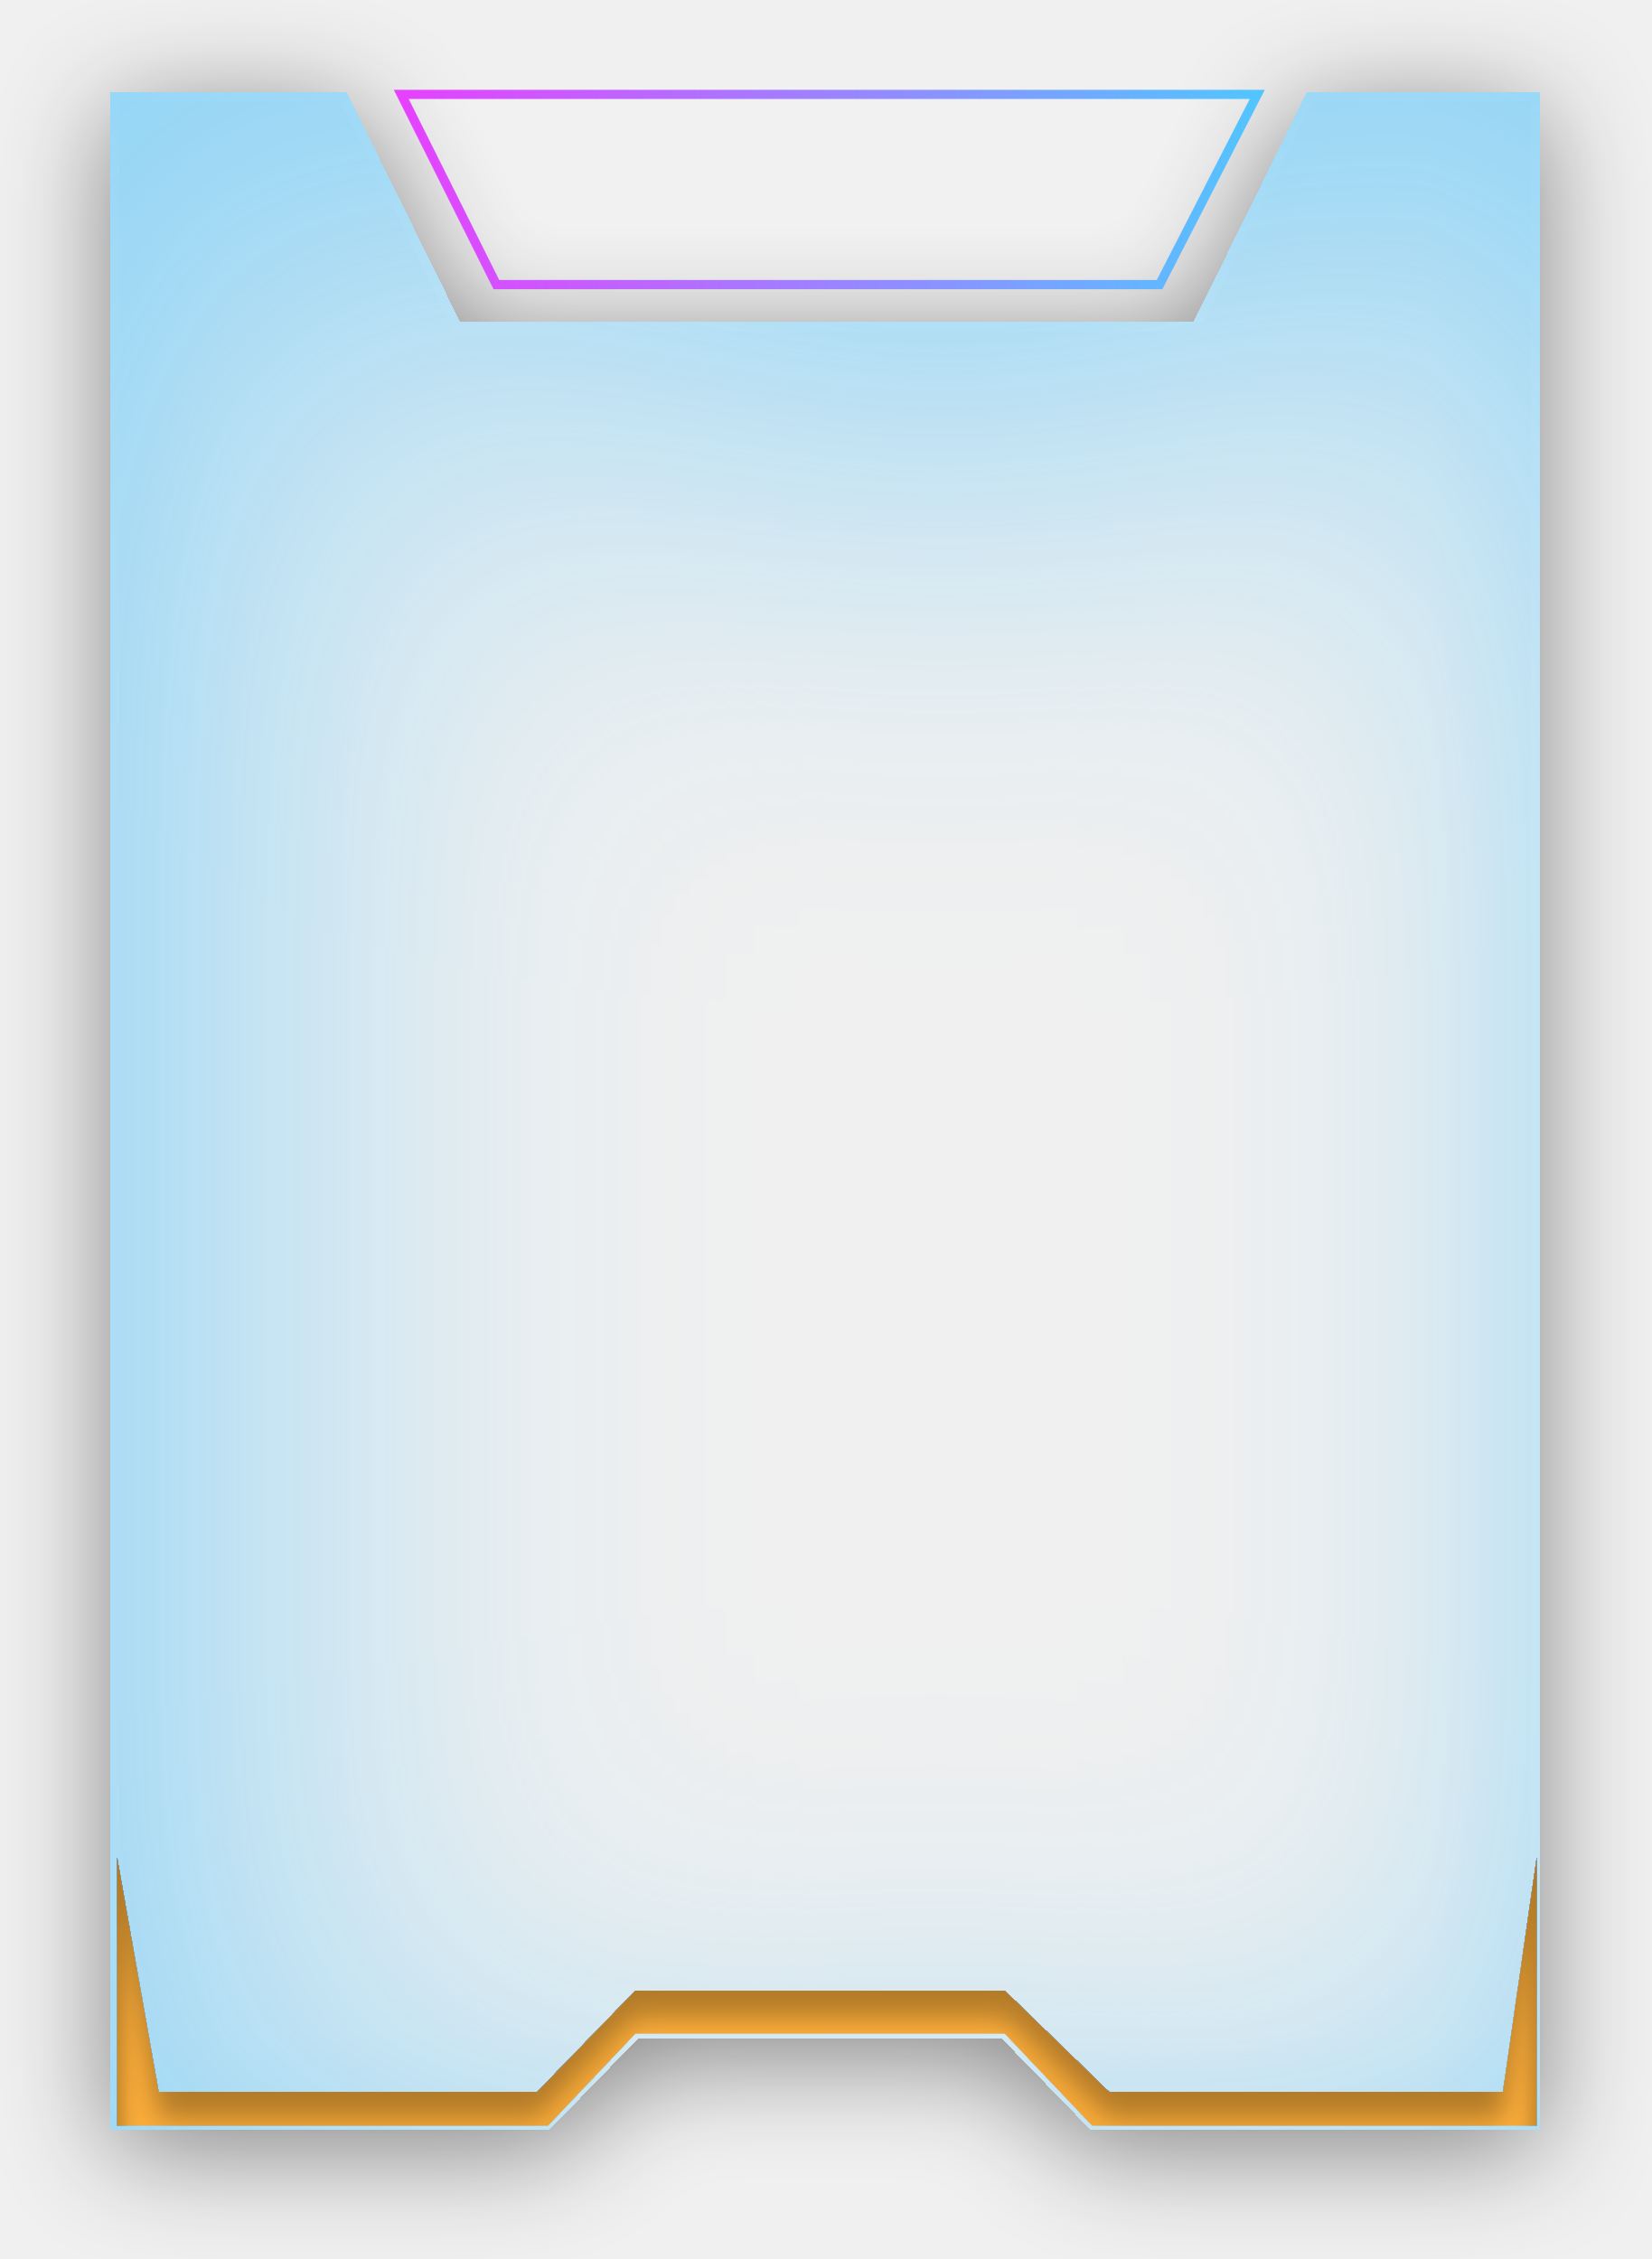
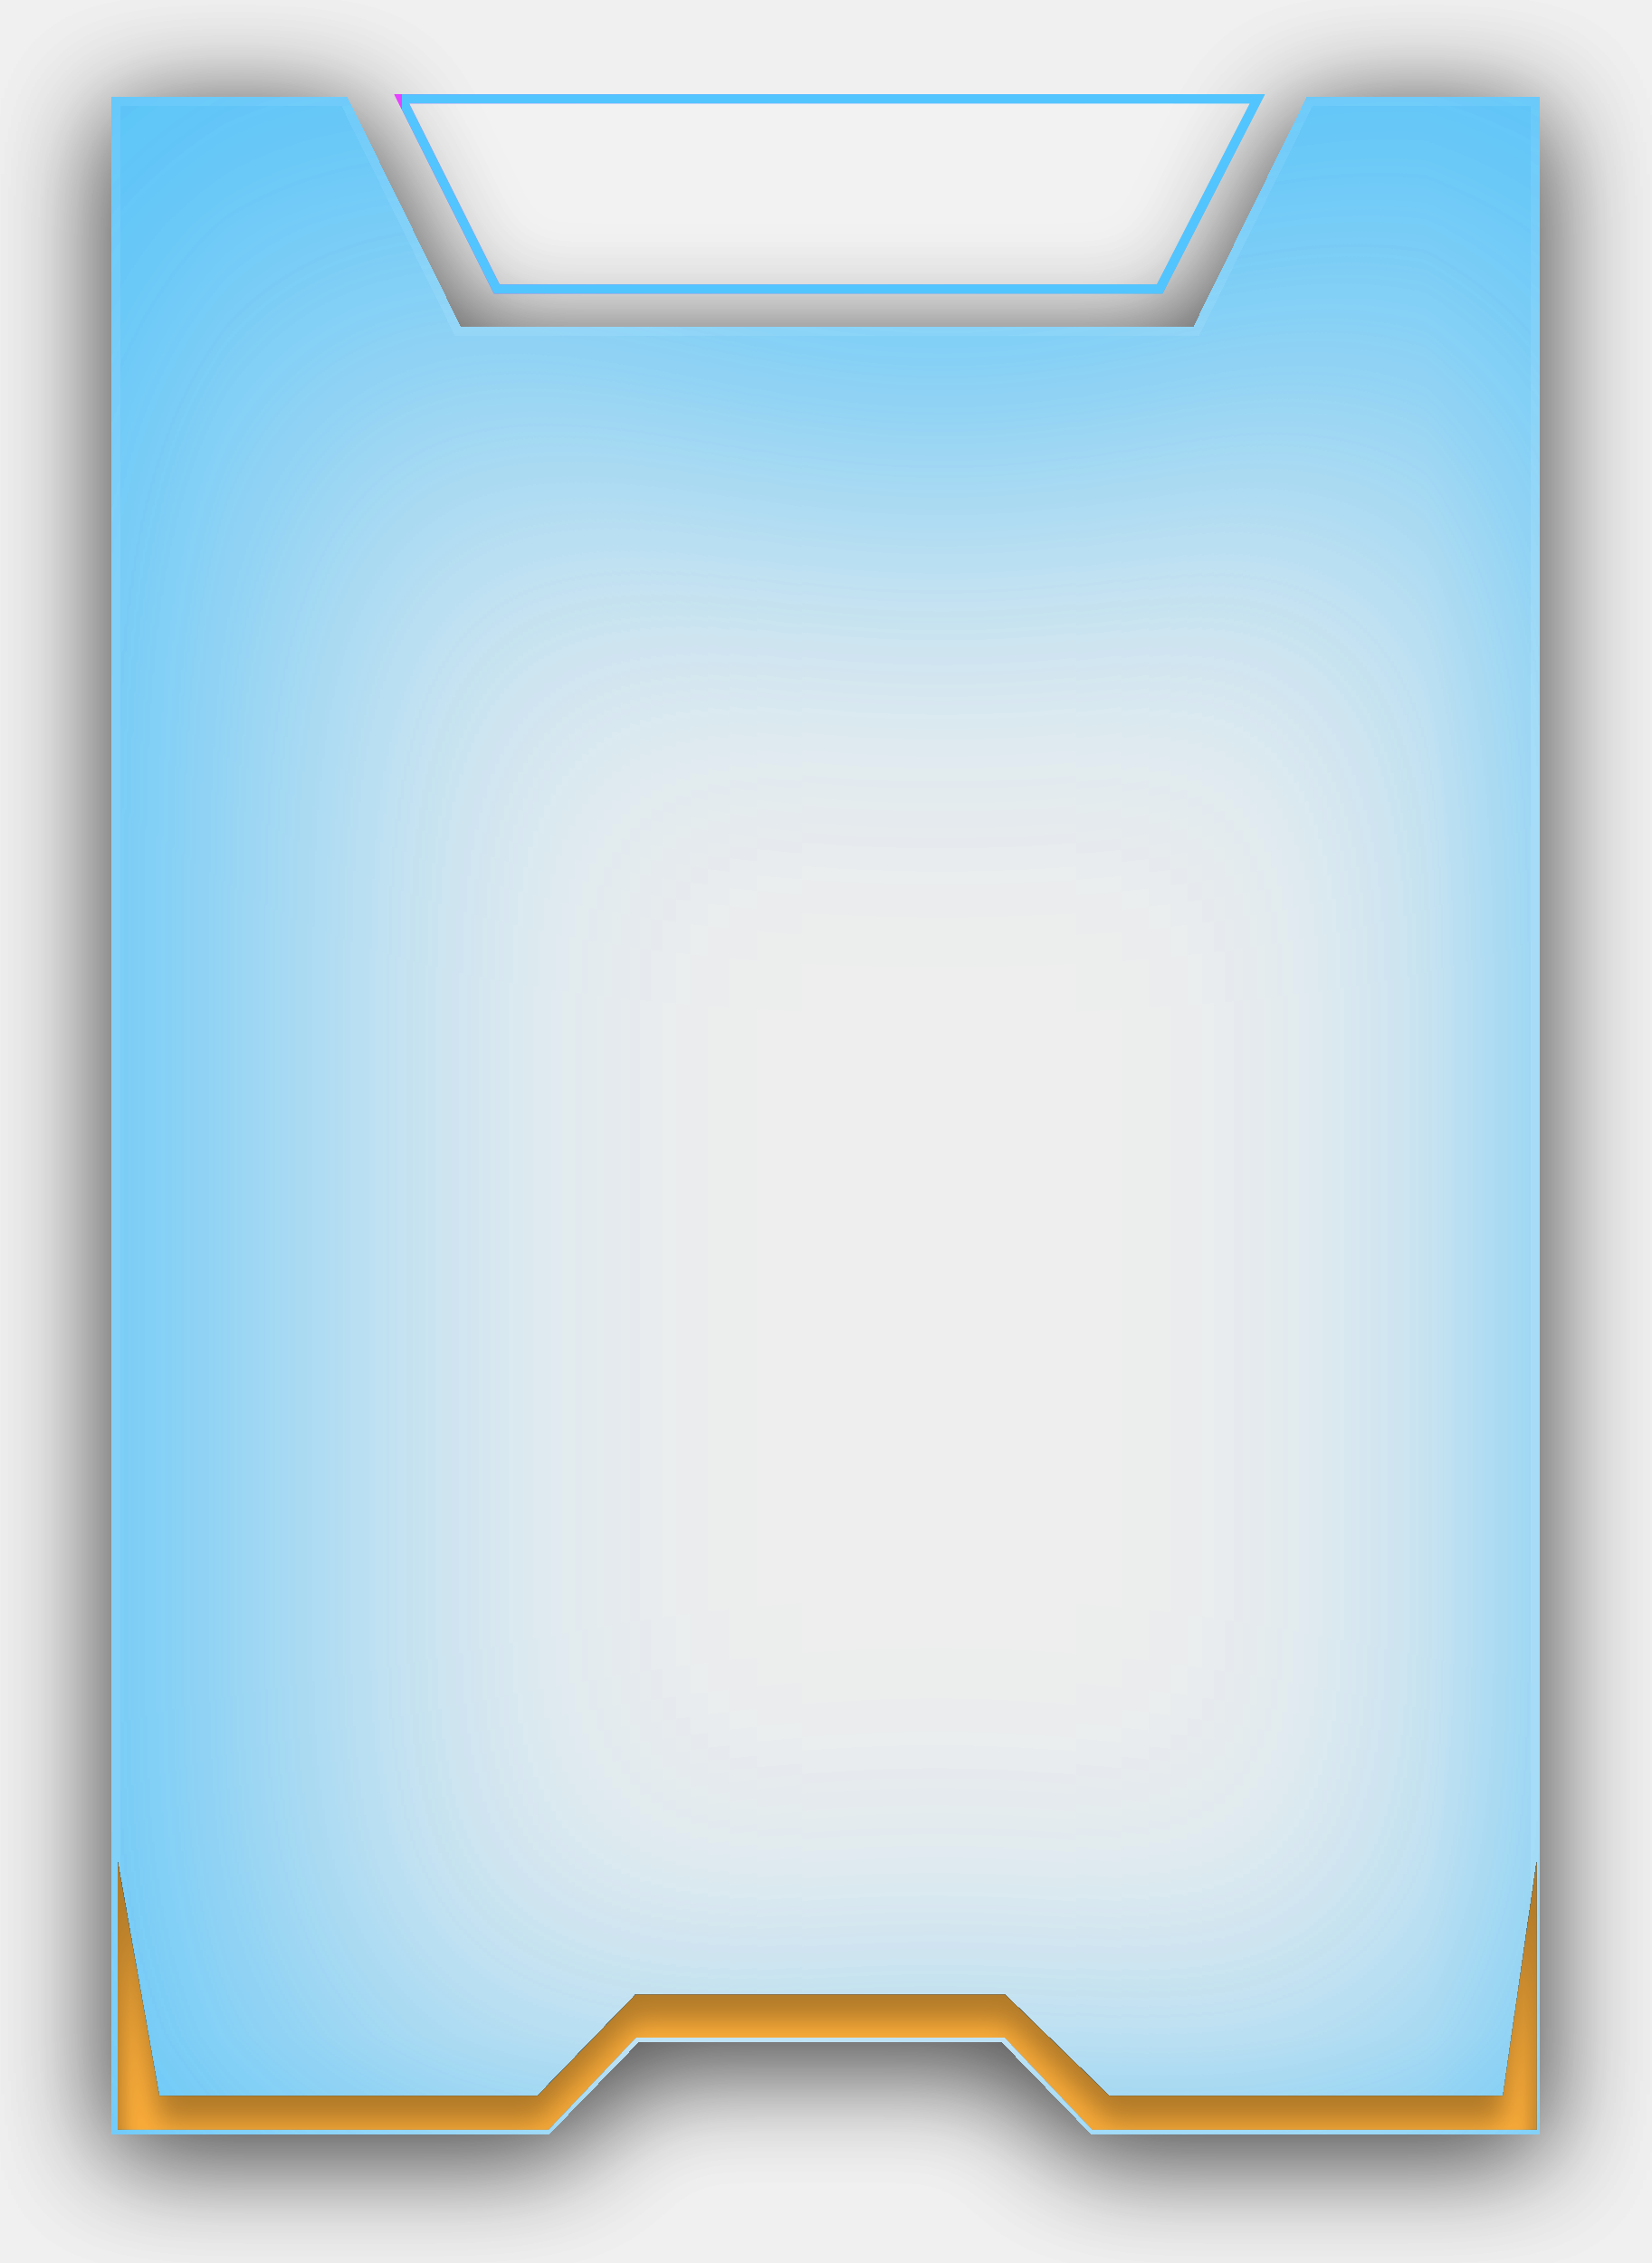
- <svg xmlns="http://www.w3.org/2000/svg" width="359" height="491" viewBox="0 0 359 491" fill="none">
-   <g filter="url(#filter0_bdi_7_50)">
-     <path d="M24 20H75.349L100.018 70H174.686H259.355L284.023 20H334.698V462.981H237.023L217.605 442.981H178.186H138.768L119.349 462.981H24V20Z" fill="white" fill-opacity="0.01" shape-rendering="crispEdges" />
-     <path d="M99.121 70.442L99.396 71H100.018H174.686H259.355H259.976L260.252 70.442L284.645 21H333.698V461.981H237.446L218.322 442.285L218.028 441.981H217.605H178.186H138.768H138.345L138.05 442.285L118.926 461.981H25V21H74.727L99.121 70.442Z" stroke="white" stroke-opacity="0.15" stroke-width="2" shape-rendering="crispEdges" />
+ <svg xmlns="http://www.w3.org/2000/svg" width="359" height="492" viewBox="0 0 359 492" fill="none">
+   <g filter="url(#filter0_bdi_1_125)">
+     <path d="M24.129 20.979H75.478L100.146 70.978H174.815H259.484L284.152 20.979H334.827V463.96H237.152L217.734 443.96H178.315H138.896L119.478 463.96H24.129V20.979Z" fill="white" fill-opacity="0.01" shape-rendering="crispEdges" />
+     <path d="M99.25 71.421L99.525 71.978H100.146H174.815H259.484H260.105L260.38 71.421L284.774 21.979H333.827V462.96H237.575L218.451 443.263L218.157 442.96H217.734H178.315H138.896H138.474L138.179 443.263L119.055 462.96H25.129V21.979H74.856L99.25 71.421Z" stroke="white" stroke-opacity="0.15" stroke-width="2" shape-rendering="crispEdges" />
  </g>
-   <g filter="url(#filter1_b_7_50)">
-     <path d="M107.87 61.855L87.199 20.515H273.235L252.006 61.855H107.87Z" fill="white" fill-opacity="0.1" />
-     <path d="M107.87 61.855L87.199 20.515H273.235L252.006 61.855H107.87Z" stroke="url(#paint0_linear_7_50)" stroke-width="2" />
+   <g filter="url(#filter1_b_1_125)">
+     <path d="M107.999 62.834L87.328 21.493H273.364L252.135 62.834H107.999Z" fill="white" fill-opacity="0.1" />
+     <path d="M107.999 62.834L87.328 21.493H273.364L252.135 62.834H107.999Z" stroke="url(#paint0_linear_1_125)" stroke-width="2" />
  </g>
-   <g filter="url(#filter2_i_7_50)">
-     <path d="M25.461 462.021V403.871L34.476 454.674H116.758L138.079 432.688H218.362L241.015 454.674H326.629L333.958 403.871V462.021H237.351L218.362 442.015H138.079L119.09 462.021H25.461Z" fill="#FFAF3A" />
+   <g filter="url(#filter2_i_1_125)">
+     <path d="M25.59 462.999V404.85L34.605 455.653H116.887L138.207 433.666H218.491L241.144 455.653H326.758L334.087 404.85V462.999H237.48L218.491 442.994H138.207L119.219 462.999H25.59Z" fill="#FFAF3A" />
+   </g>
+   <g filter="url(#filter3_bdi_1_125)">
+     <path d="M24.129 20.979H75.478L100.146 70.978H174.815H259.484L284.152 20.979H334.827V463.96H237.152L217.734 443.96H178.315H138.896L119.478 463.96H24.129V20.979Z" fill="black" fill-opacity="0.01" shape-rendering="crispEdges" />
+     <path d="M99.25 71.421L99.525 71.978H100.146H174.815H259.484H260.105L260.38 71.421L284.774 21.979H333.827V462.96H237.575L218.451 443.263L218.157 442.96H217.734H178.315H138.896H138.474L138.179 443.263L119.055 462.96H25.129V21.979H74.856L99.25 71.421Z" stroke="white" stroke-opacity="0.15" stroke-width="2" shape-rendering="crispEdges" />
+   </g>
+   <g filter="url(#filter4_b_1_125)">
+     <path d="M107.999 62.834L87.328 21.493H273.364L252.135 62.834H107.999Z" fill="white" fill-opacity="0.1" />
+     <path d="M107.999 62.834L87.328 21.493H273.364L252.135 62.834H107.999Z" stroke="url(#paint1_linear_1_125)" stroke-width="2" />
+   </g>
+   <g filter="url(#filter5_i_1_125)">
+     <path d="M25.59 462.999V404.85L34.605 455.653H116.887L138.207 433.666H218.491L241.144 455.653H326.758L334.087 404.85V462.999H237.48L218.491 442.994H138.207L119.219 462.999H25.59Z" fill="#FFAF3A" />
  </g>
  <defs>
-     <filter id="filter0_bdi_7_50" x="-40" y="-44" width="438.698" height="570.981" filterUnits="userSpaceOnUse" color-interpolation-filters="sRGB">
+     <filter id="filter0_bdi_1_125" x="-39.871" y="-43.022" width="438.698" height="570.981" filterUnits="userSpaceOnUse" color-interpolation-filters="sRGB">
      <feFlood flood-opacity="0" result="BackgroundImageFix" />
      <feGaussianBlur in="BackgroundImageFix" stdDeviation="32" />
-       <feComposite in2="SourceAlpha" operator="in" result="effect1_backgroundBlur_7_50" />
+       <feComposite in2="SourceAlpha" operator="in" result="effect1_backgroundBlur_1_125" />
      <feColorMatrix in="SourceAlpha" type="matrix" values="0 0 0 0 0 0 0 0 0 0 0 0 0 0 0 0 0 0 127 0" result="hardAlpha" />
      <feOffset dy="4" />
      <feGaussianBlur stdDeviation="12" />
      <feComposite in2="hardAlpha" operator="out" />
      <feColorMatrix type="matrix" values="0 0 0 0 0 0 0 0 0 0 0 0 0 0 0 0 0 0 0.45 0" />
-       <feBlend mode="normal" in2="effect1_backgroundBlur_7_50" result="effect2_dropShadow_7_50" />
-       <feBlend mode="normal" in="SourceGraphic" in2="effect2_dropShadow_7_50" result="shape" />
+       <feBlend mode="normal" in2="effect1_backgroundBlur_1_125" result="effect2_dropShadow_1_125" />
+       <feBlend mode="normal" in="SourceGraphic" in2="effect2_dropShadow_1_125" result="shape" />
      <feColorMatrix in="SourceAlpha" type="matrix" values="0 0 0 0 0 0 0 0 0 0 0 0 0 0 0 0 0 0 127 0" result="hardAlpha" />
      <feOffset dx="25" dy="25" />
      <feGaussianBlur stdDeviation="82" />
      <feComposite in2="hardAlpha" operator="arithmetic" k2="-1" k3="1" />
      <feColorMatrix type="matrix" values="0 0 0 0 0 0 0 0 0 0.667 0 0 0 0 1 0 0 0 0.41 0" />
-       <feBlend mode="normal" in2="shape" result="effect3_innerShadow_7_50" />
+       <feBlend mode="normal" in2="shape" result="effect3_innerShadow_1_125" />
    </filter>
-     <filter id="filter1_b_7_50" x="41.581" y="-24.485" width="277.292" height="131.341" filterUnits="userSpaceOnUse" color-interpolation-filters="sRGB">
+     <filter id="filter1_b_1_125" x="41.71" y="-23.507" width="277.292" height="131.341" filterUnits="userSpaceOnUse" color-interpolation-filters="sRGB">
      <feFlood flood-opacity="0" result="BackgroundImageFix" />
      <feGaussianBlur in="BackgroundImageFix" stdDeviation="22" />
-       <feComposite in2="SourceAlpha" operator="in" result="effect1_backgroundBlur_7_50" />
-       <feBlend mode="normal" in="SourceGraphic" in2="effect1_backgroundBlur_7_50" result="shape" />
+       <feComposite in2="SourceAlpha" operator="in" result="effect1_backgroundBlur_1_125" />
+       <feBlend mode="normal" in="SourceGraphic" in2="effect1_backgroundBlur_1_125" result="shape" />
    </filter>
-     <filter id="filter2_i_7_50" x="25.461" y="403.871" width="308.497" height="64.149" filterUnits="userSpaceOnUse" color-interpolation-filters="sRGB">
+     <filter id="filter2_i_1_125" x="25.59" y="404.85" width="308.497" height="64.149" filterUnits="userSpaceOnUse" color-interpolation-filters="sRGB">
      <feFlood flood-opacity="0" result="BackgroundImageFix" />
      <feBlend mode="normal" in="SourceGraphic" in2="BackgroundImageFix" result="shape" />
      <feColorMatrix in="SourceAlpha" type="matrix" values="0 0 0 0 0 0 0 0 0 0 0 0 0 0 0 0 0 0 127 0" result="hardAlpha" />
      <feOffset dy="6" />
      <feGaussianBlur stdDeviation="3" />
      <feComposite in2="hardAlpha" operator="arithmetic" k2="-1" k3="1" />
      <feColorMatrix type="matrix" values="0 0 0 0 0 0 0 0 0 0 0 0 0 0 0 0 0 0 0.3 0" />
-       <feBlend mode="normal" in2="shape" result="effect1_innerShadow_7_50" />
+       <feBlend mode="normal" in2="shape" result="effect1_innerShadow_1_125" />
    </filter>
-     <linearGradient id="paint0_linear_7_50" x1="87.199" y1="41.185" x2="273.235" y2="41.185" gradientUnits="userSpaceOnUse">
+     <filter id="filter3_bdi_1_125" x="-39.871" y="-43.022" width="438.698" height="570.981" filterUnits="userSpaceOnUse" color-interpolation-filters="sRGB">
+       <feFlood flood-opacity="0" result="BackgroundImageFix" />
+       <feGaussianBlur in="BackgroundImageFix" stdDeviation="32" />
+       <feComposite in2="SourceAlpha" operator="in" result="effect1_backgroundBlur_1_125" />
+       <feColorMatrix in="SourceAlpha" type="matrix" values="0 0 0 0 0 0 0 0 0 0 0 0 0 0 0 0 0 0 127 0" result="hardAlpha" />
+       <feOffset dy="4" />
+       <feGaussianBlur stdDeviation="12" />
+       <feComposite in2="hardAlpha" operator="out" />
+       <feColorMatrix type="matrix" values="0 0 0 0 0 0 0 0 0 0 0 0 0 0 0 0 0 0 0.45 0" />
+       <feBlend mode="normal" in2="effect1_backgroundBlur_1_125" result="effect2_dropShadow_1_125" />
+       <feBlend mode="normal" in="SourceGraphic" in2="effect2_dropShadow_1_125" result="shape" />
+       <feColorMatrix in="SourceAlpha" type="matrix" values="0 0 0 0 0 0 0 0 0 0 0 0 0 0 0 0 0 0 127 0" result="hardAlpha" />
+       <feOffset dx="25" dy="25" />
+       <feGaussianBlur stdDeviation="82" />
+       <feComposite in2="hardAlpha" operator="arithmetic" k2="-1" k3="1" />
+       <feColorMatrix type="matrix" values="0 0 0 0 0 0 0 0 0 0.667 0 0 0 0 1 0 0 0 0.41 0" />
+       <feBlend mode="normal" in2="shape" result="effect3_innerShadow_1_125" />
+     </filter>
+     <filter id="filter4_b_1_125" x="41.71" y="-23.507" width="277.292" height="131.341" filterUnits="userSpaceOnUse" color-interpolation-filters="sRGB">
+       <feFlood flood-opacity="0" result="BackgroundImageFix" />
+       <feGaussianBlur in="BackgroundImageFix" stdDeviation="22" />
+       <feComposite in2="SourceAlpha" operator="in" result="effect1_backgroundBlur_1_125" />
+       <feBlend mode="normal" in="SourceGraphic" in2="effect1_backgroundBlur_1_125" result="shape" />
+     </filter>
+     <filter id="filter5_i_1_125" x="25.59" y="404.85" width="308.497" height="64.149" filterUnits="userSpaceOnUse" color-interpolation-filters="sRGB">
+       <feFlood flood-opacity="0" result="BackgroundImageFix" />
+       <feBlend mode="normal" in="SourceGraphic" in2="BackgroundImageFix" result="shape" />
+       <feColorMatrix in="SourceAlpha" type="matrix" values="0 0 0 0 0 0 0 0 0 0 0 0 0 0 0 0 0 0 127 0" result="hardAlpha" />
+       <feOffset dy="6" />
+       <feGaussianBlur stdDeviation="3" />
+       <feComposite in2="hardAlpha" operator="arithmetic" k2="-1" k3="1" />
+       <feColorMatrix type="matrix" values="0 0 0 0 0 0 0 0 0 0 0 0 0 0 0 0 0 0 0.3 0" />
+       <feBlend mode="normal" in2="shape" result="effect1_innerShadow_1_125" />
+     </filter>
+     <linearGradient id="paint0_linear_1_125" x1="87.328" y1="42.164" x2="273.364" y2="42.164" gradientUnits="userSpaceOnUse">
      <stop stop-color="#E641FF" />
      <stop offset="1" stop-color="#52C5FF" />
    </linearGradient>
+     <linearGradient id="paint1_linear_1_125" x1="87.328" y1="42.164" x2="273.364" y2="42.164" gradientUnits="userSpaceOnUse">
+       <stop stop-color="#E641FF" />
+       <stop stop-color="#52C5FF" />
+     </linearGradient>
  </defs>
</svg>
